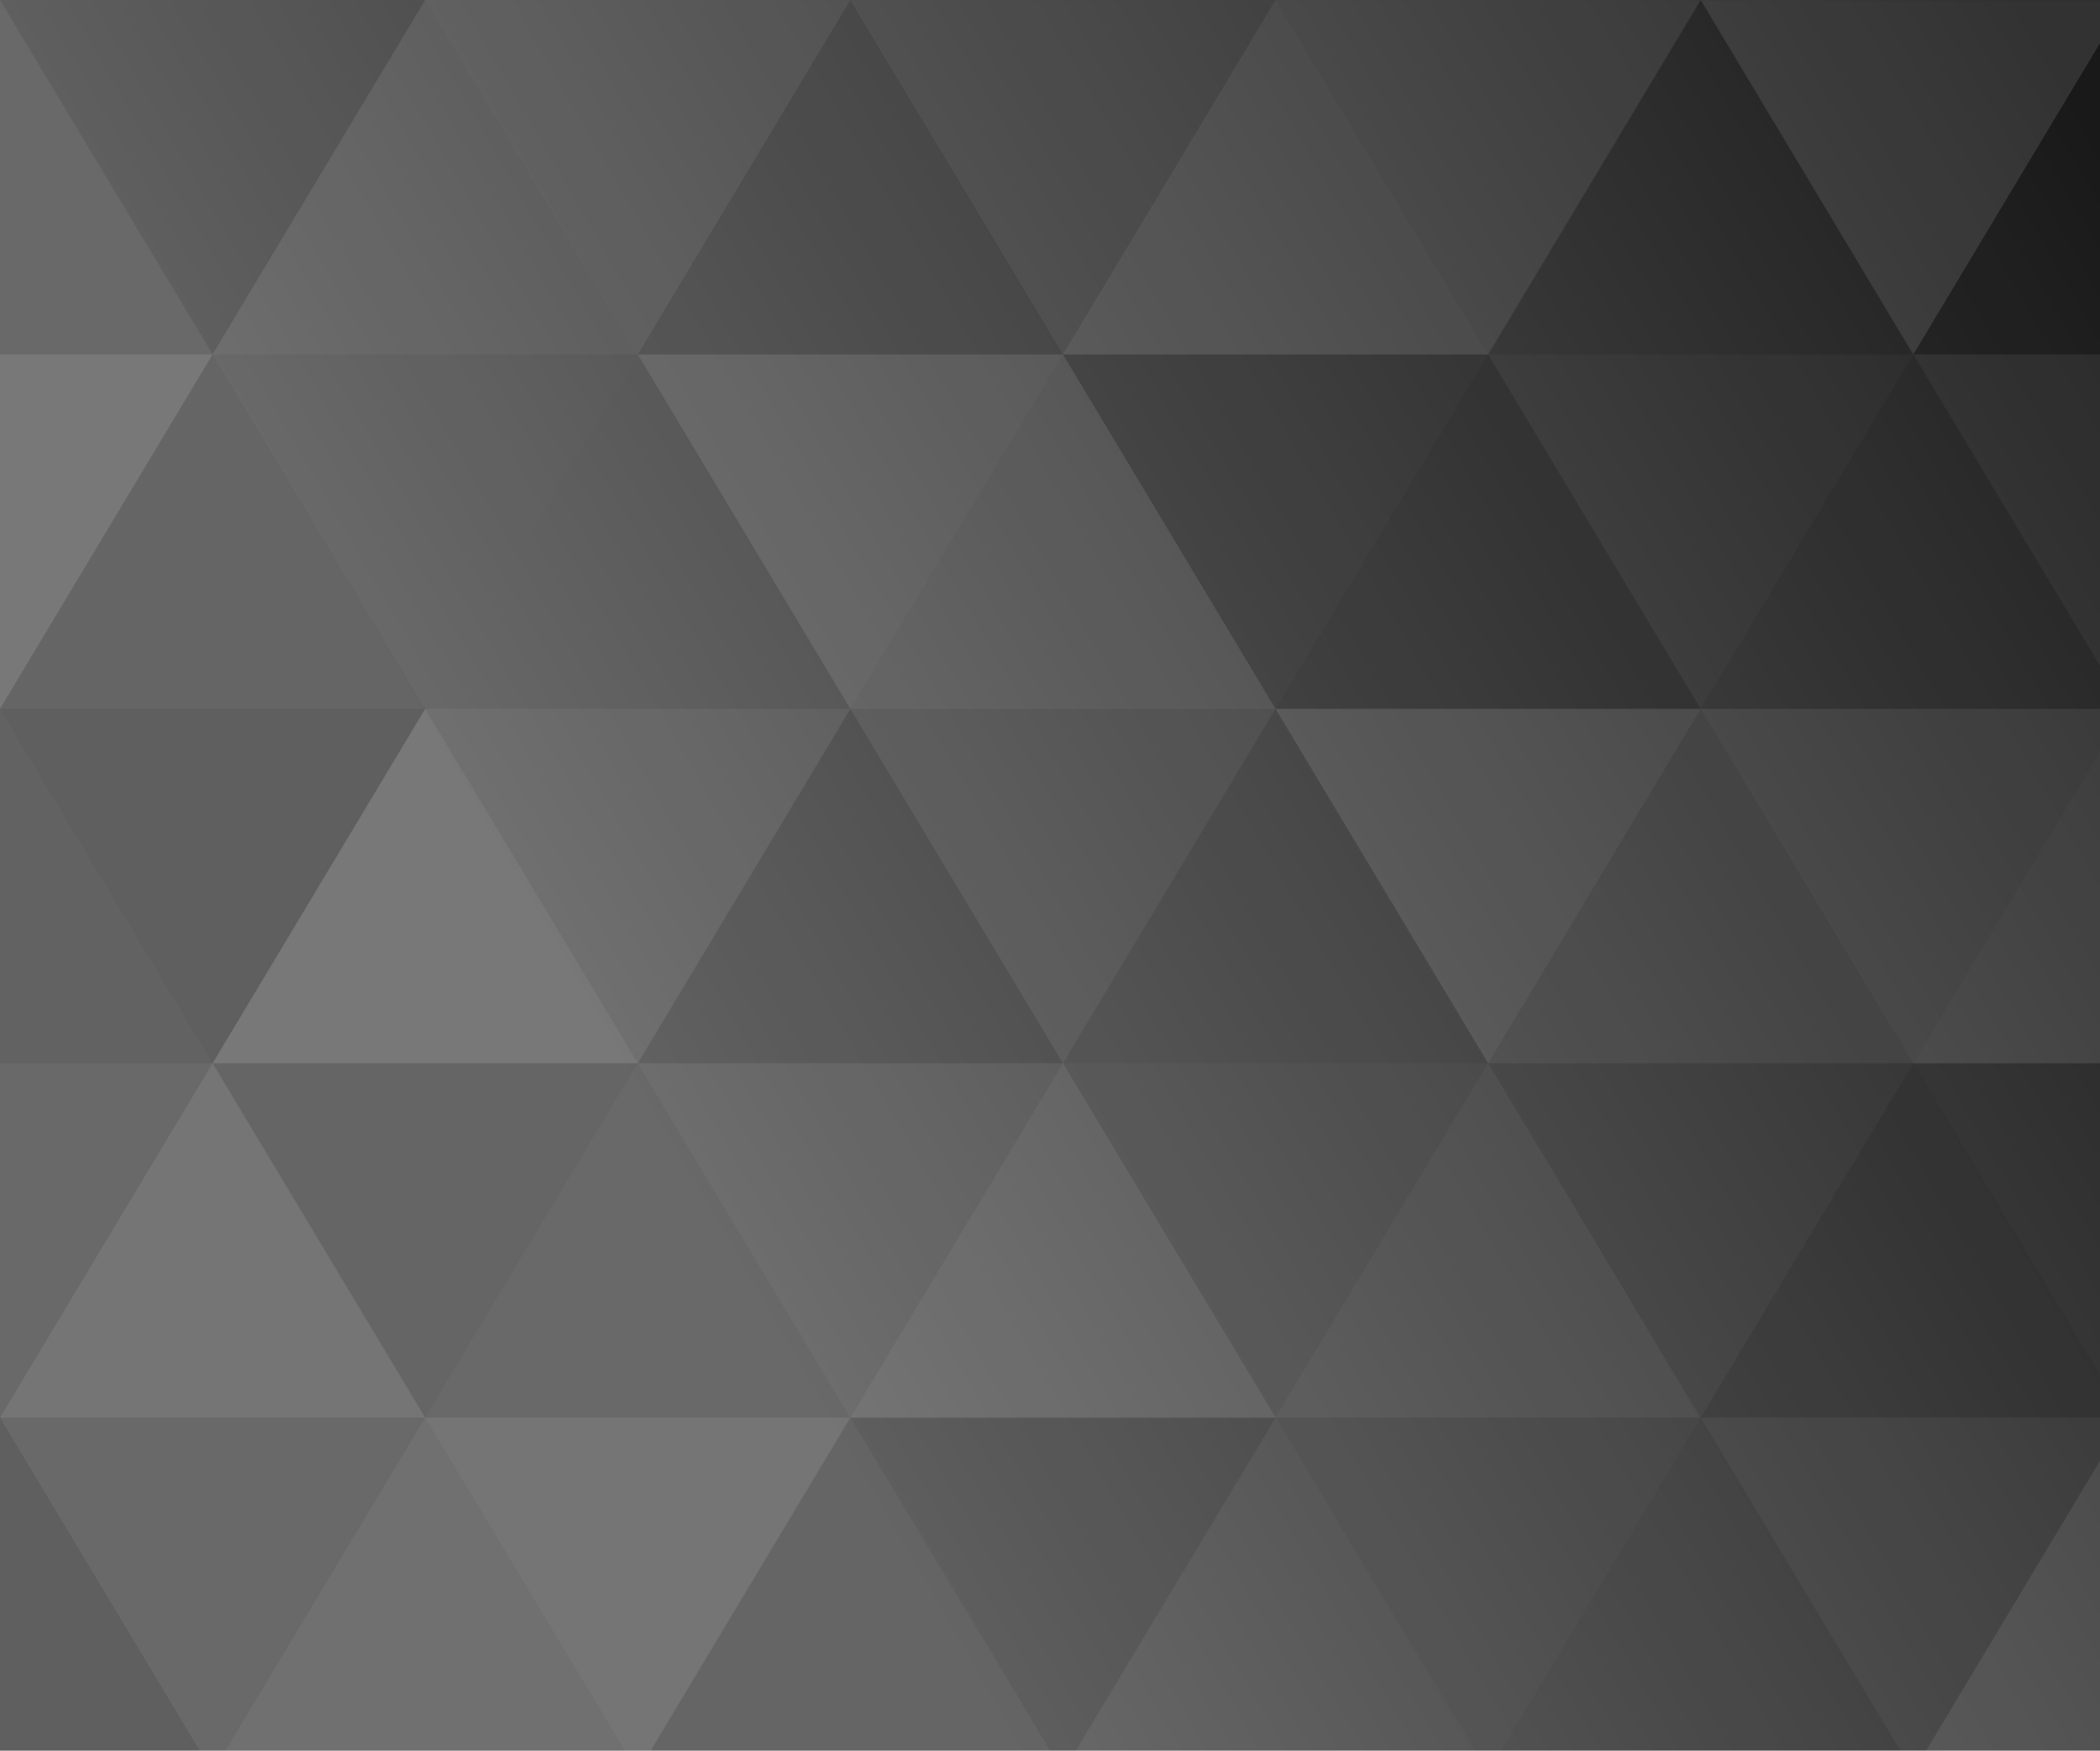
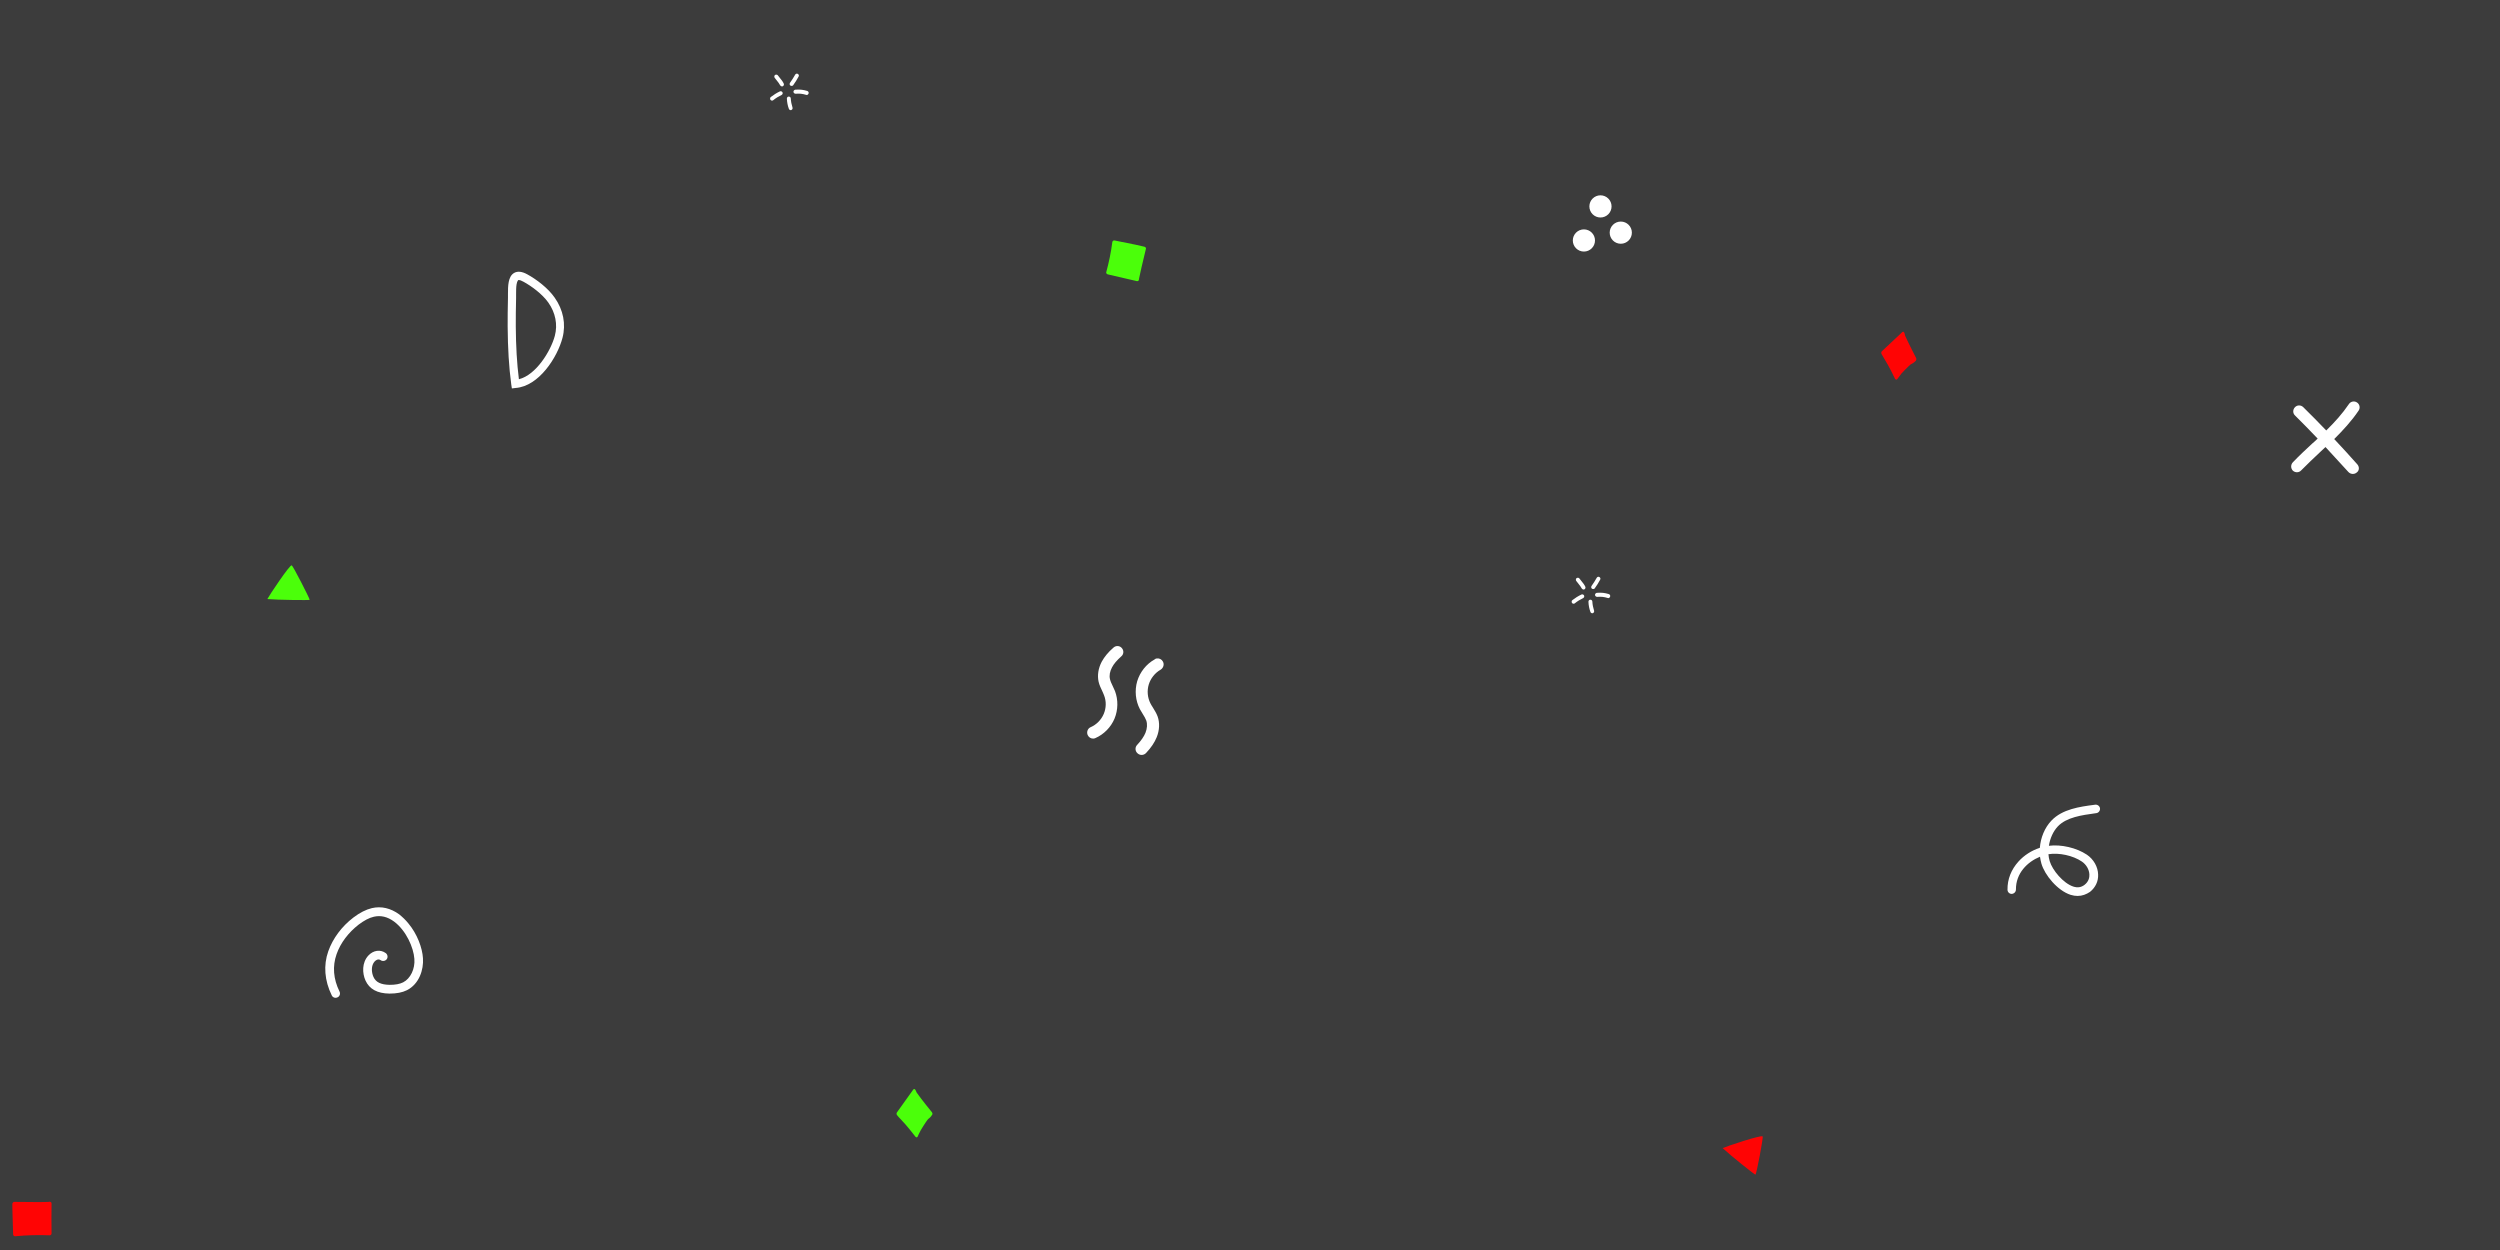
- <svg xmlns="http://www.w3.org/2000/svg" width="100%">
-   <rect fill="#696969" width="540" height="450" />
-   <defs>
-     <linearGradient id="a" gradientUnits="userSpaceOnUse" x1="0" x2="0" y1="0" y2="100%" gradientTransform="rotate(240)">
-       <stop offset="0" stop-color="#696969" />
-       <stop offset="1" stop-color="#1C1C1C" />
-     </linearGradient>
-     <pattern patternUnits="userSpaceOnUse" id="b" width="656" height="546.7" x="0" y="0" viewBox="0 0 1080 900">
-       <g fill-opacity="0.1">
-         <polygon fill="#444" points="90 150 0 300 180 300" />
-         <polygon points="90 150 180 0 0 0" />
-         <polygon fill="#AAA" points="270 150 360 0 180 0" />
-         <polygon fill="#DDD" points="450 150 360 300 540 300" />
-         <polygon fill="#999" points="450 150 540 0 360 0" />
-         <polygon points="630 150 540 300 720 300" />
-         <polygon fill="#DDD" points="630 150 720 0 540 0" />
-         <polygon fill="#444" points="810 150 720 300 900 300" />
-         <polygon fill="#FFF" points="810 150 900 0 720 0" />
-         <polygon fill="#DDD" points="990 150 900 300 1080 300" />
-         <polygon fill="#444" points="990 150 1080 0 900 0" />
-         <polygon fill="#DDD" points="90 450 0 600 180 600" />
-         <polygon points="90 450 180 300 0 300" />
-         <polygon fill="#666" points="270 450 180 600 360 600" />
-         <polygon fill="#AAA" points="270 450 360 300 180 300" />
-         <polygon fill="#DDD" points="450 450 360 600 540 600" />
-         <polygon fill="#999" points="450 450 540 300 360 300" />
-         <polygon fill="#999" points="630 450 540 600 720 600" />
-         <polygon fill="#FFF" points="630 450 720 300 540 300" />
-         <polygon points="810 450 720 600 900 600" />
-         <polygon fill="#DDD" points="810 450 900 300 720 300" />
-         <polygon fill="#AAA" points="990 450 900 600 1080 600" />
-         <polygon fill="#444" points="990 450 1080 300 900 300" />
-         <polygon fill="#222" points="90 750 0 900 180 900" />
-         <polygon points="270 750 180 900 360 900" />
-         <polygon fill="#DDD" points="270 750 360 600 180 600" />
-         <polygon points="450 750 540 600 360 600" />
-         <polygon points="630 750 540 900 720 900" />
-         <polygon fill="#444" points="630 750 720 600 540 600" />
-         <polygon fill="#AAA" points="810 750 720 900 900 900" />
-         <polygon fill="#666" points="810 750 900 600 720 600" />
-         <polygon fill="#999" points="990 750 900 900 1080 900" />
-         <polygon fill="#999" points="180 0 90 150 270 150" />
-         <polygon fill="#444" points="360 0 270 150 450 150" />
-         <polygon fill="#FFF" points="540 0 450 150 630 150" />
-         <polygon points="900 0 810 150 990 150" />
-         <polygon fill="#222" points="0 300 -90 450 90 450" />
-         <polygon fill="#FFF" points="0 300 90 150 -90 150" />
-         <polygon fill="#FFF" points="180 300 90 450 270 450" />
-         <polygon fill="#666" points="180 300 270 150 90 150" />
-         <polygon fill="#222" points="360 300 270 450 450 450" />
-         <polygon fill="#FFF" points="360 300 450 150 270 150" />
-         <polygon fill="#444" points="540 300 450 450 630 450" />
-         <polygon fill="#222" points="540 300 630 150 450 150" />
-         <polygon fill="#AAA" points="720 300 630 450 810 450" />
-         <polygon fill="#666" points="720 300 810 150 630 150" />
-         <polygon fill="#FFF" points="900 300 810 450 990 450" />
-         <polygon fill="#999" points="900 300 990 150 810 150" />
-         <polygon points="0 600 -90 750 90 750" />
-         <polygon fill="#666" points="0 600 90 450 -90 450" />
-         <polygon fill="#AAA" points="180 600 90 750 270 750" />
-         <polygon fill="#444" points="180 600 270 450 90 450" />
-         <polygon fill="#444" points="360 600 270 750 450 750" />
-         <polygon fill="#999" points="360 600 450 450 270 450" />
-         <polygon fill="#666" points="540 600 630 450 450 450" />
-         <polygon fill="#222" points="720 600 630 750 810 750" />
-         <polygon fill="#FFF" points="900 600 810 750 990 750" />
-         <polygon fill="#222" points="900 600 990 450 810 450" />
-         <polygon fill="#DDD" points="0 900 90 750 -90 750" />
-         <polygon fill="#444" points="180 900 270 750 90 750" />
-         <polygon fill="#FFF" points="360 900 450 750 270 750" />
-         <polygon fill="#AAA" points="540 900 630 750 450 750" />
-         <polygon fill="#FFF" points="720 900 810 750 630 750" />
-         <polygon fill="#222" points="900 900 990 750 810 750" />
-         <polygon fill="#222" points="1080 300 990 450 1170 450" />
-         <polygon fill="#FFF" points="1080 300 1170 150 990 150" />
-         <polygon points="1080 600 990 750 1170 750" />
-         <polygon fill="#666" points="1080 600 1170 450 990 450" />
-         <polygon fill="#DDD" points="1080 900 1170 750 990 750" />
-       </g>
-     </pattern>
-   </defs>
-   <rect x="0" y="0" fill="url(#a)" width="100%" height="100%" />
-   <rect x="0" y="0" fill="url(#b)" width="100%" height="100%" />
+ <svg xmlns="http://www.w3.org/2000/svg" width="1600" height="800" viewBox="0 0 1600 800">
+   <rect fill="#3C3C3C" width="1600" height="800" />
+   <path fill="#FF0404" d="M1102.5 734.8c2.5-1.2 24.8-8.6 25.6-7.5.5.7-3.9 23.8-4.6 24.5C1123.3 752.1 1107.5 739.5 1102.5 734.8zM1226.3 229.1c0-.1-4.9-9.4-7-14.2-.1-.3-.3-1.1-.4-1.6-.1-.4-.3-.7-.6-.9-.3-.2-.6-.1-.8.1l-13.1 12.3c0 0 0 0 0 0-.2.2-.3.5-.4.8 0 .3 0 .7.2 1 .1.1 1.4 2.5 2.1 3.6 2.4 3.7 6.5 12.1 6.5 12.2.2.3.4.5.7.6.3 0 .5-.1.7-.3 0 0 1.8-2.5 2.7-3.6 1.5-1.6 3-3.2 4.6-4.7 1.2-1.2 1.6-1.4 2.1-1.6.5-.3 1.1-.5 2.5-1.9C1226.5 230.4 1226.6 229.6 1226.3 229.1zM33 770.3C33 770.3 33 770.3 33 770.3c0-.7-.5-1.2-1.2-1.2-.1 0-.3 0-.4.1-1.6.2-14.3.1-22.2 0-.3 0-.6.1-.9.4-.2.2-.4.5-.4.9 0 .2 0 4.9.1 5.9l.4 13.6c0 .3.2.6.4.9.2.2.5.3.8.3 0 0 .1 0 .1 0 7.3-.7 14.7-.9 22-.6.3 0 .7-.1.9-.3.2-.2.4-.6.4-.9C32.9 783.3 32.9 776.2 33 770.3z" />
+   <path fill="#4BFF0A" d="M171.1 383.4c1.3-2.5 14.3-22 15.6-21.6.8.3 11.5 21.2 11.5 22.1C198.1 384.2 177.9 384 171.1 383.4zM596.4 711.8c-.1-.1-6.7-8.2-9.7-12.5-.2-.3-.5-1-.7-1.5-.2-.4-.4-.7-.7-.8-.3-.1-.6 0-.8.3L574 712c0 0 0 0 0 0-.2.2-.2.5-.2.9 0 .3.2.7.4.9.1.1 1.8 2.2 2.8 3.1 3.1 3.1 8.8 10.5 8.9 10.6.2.3.5.4.8.4.3 0 .5-.2.6-.5 0 0 1.2-2.8 2-4.1 1.1-1.9 2.3-3.7 3.5-5.5.9-1.4 1.3-1.7 1.7-2 .5-.4 1-.7 2.1-2.4C596.9 713.1 596.8 712.3 596.4 711.8zM727.5 179.9C727.5 179.9 727.5 179.9 727.5 179.9c.6.2 1.3-.2 1.4-.8 0-.1 0-.2 0-.4.2-1.4 2.8-12.6 4.5-19.5.1-.3 0-.6-.2-.8-.2-.3-.5-.4-.8-.5-.2 0-4.7-1.1-5.7-1.3l-13.4-2.7c-.3-.1-.7 0-.9.2-.2.2-.4.4-.5.6 0 0 0 .1 0 .1-.8 6.5-2.2 13.1-3.9 19.4-.1.3 0 .6.2.9.2.3.5.4.8.5C714.8 176.9 721.7 178.5 727.5 179.9zM728.5 178.1c-.1-.1-.2-.2-.4-.2C728.3 177.9 728.4 178 728.5 178.1z" />
+   <g fill="#FFF">
+     <path d="M699.6 472.7c-1.5 0-2.8-.8-3.5-2.3-.8-1.9 0-4.2 1.9-5 3.7-1.6 6.8-4.7 8.4-8.5 1.6-3.8 1.7-8.1.2-11.9-.3-.9-.8-1.8-1.2-2.8-.8-1.7-1.8-3.7-2.3-5.9-.9-4.1-.2-8.6 2-12.8 1.7-3.1 4.1-6.1 7.6-9.1 1.6-1.4 4-1.2 5.3.4 1.4 1.6 1.2 4-.4 5.3-2.8 2.5-4.7 4.7-5.9 7-1.4 2.6-1.9 5.3-1.3 7.6.3 1.4 1 2.8 1.7 4.3.5 1.1 1 2.2 1.5 3.3 2.1 5.6 2 12-.3 17.6-2.3 5.5-6.8 10.1-12.3 12.5C700.6 472.6 700.1 472.7 699.6 472.7zM740.4 421.4c1.5-.2 3 .5 3.8 1.9 1.1 1.8.4 4.2-1.4 5.3-3.7 2.1-6.4 5.6-7.6 9.5-1.2 4-.8 8.4 1.1 12.1.4.9 1 1.7 1.6 2.7 1 1.7 2.2 3.5 3 5.7 1.4 4 1.2 8.7-.6 13.2-1.4 3.4-3.5 6.6-6.8 10.1-1.5 1.6-3.9 1.7-5.5.2-1.6-1.4-1.7-3.9-.2-5.4 2.6-2.8 4.3-5.3 5.3-7.7 1.1-2.8 1.3-5.6.5-7.9-.5-1.3-1.3-2.7-2.2-4.1-.6-1-1.3-2.1-1.9-3.2-2.8-5.4-3.4-11.9-1.7-17.8 1.8-5.9 5.8-11 11.2-14C739.4 421.6 739.9 421.4 740.4 421.4zM261.3 590.9c5.7 6.8 9 15.7 9.4 22.4.5 7.3-2.4 16.4-10.2 20.4-3 1.5-6.7 2.2-11.2 2.2-7.9-.1-12.9-2.9-15.4-8.4-2.1-4.7-2.3-11.4 1.8-15.9 3.2-3.5 7.8-4.1 11.2-1.6 1.2.9 1.5 2.7.6 3.9-.9 1.2-2.7 1.5-3.9.6-1.8-1.3-3.6.6-3.8.8-2.4 2.6-2.1 7-.8 9.9 1.5 3.4 4.7 5 10.4 5.1 3.6 0 6.4-.5 8.6-1.6 4.7-2.4 7.7-8.6 7.2-15-.5-7.3-5.3-18.2-13-23.9-4.2-3.1-8.5-4.1-12.9-3.1-3.1.7-6.2 2.4-9.7 5-6.6 5.1-11.7 11.8-14.2 19-2.7 7.7-2.1 15.8 1.9 23.9.7 1.4.1 3.1-1.3 3.7-1.4.7-3.1.1-3.7-1.3-4.6-9.4-5.4-19.2-2.2-28.2 2.9-8.2 8.6-15.9 16.1-21.6 4.1-3.1 8-5.1 11.8-6 6-1.4 12 0 17.5 4C257.6 586.9 259.6 588.8 261.3 590.9z" />
+     <circle cx="1013.7" cy="153.9" r="7.1" />
+     <circle cx="1024.3" cy="132.1" r="7.1" />
+     <circle cx="1037.3" cy="148.9" r="7.1" />
+     <path d="M1508.7 297.2c-4.8-5.4-9.7-10.8-14.8-16.2 5.6-5.6 11.1-11.5 15.6-18.2 1.2-1.7.7-4.1-1-5.2-1.7-1.2-4.1-.7-5.2 1-4.2 6.2-9.1 11.6-14.5 16.9-4.8-5-9.7-10-14.7-14.9-1.5-1.5-3.9-1.5-5.3 0-1.5 1.5-1.5 3.9 0 5.3 4.9 4.8 9.7 9.8 14.5 14.8-1.1 1.1-2.3 2.2-3.5 3.2-4.1 3.8-8.4 7.8-12.4 12-1.4 1.5-1.4 3.8 0 5.3 0 0 0 0 0 0 1.5 1.4 3.9 1.4 5.3-.1 3.9-4 8.1-7.9 12.1-11.7 1.2-1.1 2.3-2.2 3.5-3.3 4.9 5.3 9.8 10.6 14.6 15.9.1.1.1.1.2.2 1.4 1.4 3.7 1.5 5.2.2C1510 301.2 1510.1 298.8 1508.7 297.2zM327.6 248.6l-.4-2.6c-1.5-11.1-2.2-23.2-2.3-37 0-5.5 0-11.5.2-18.5 0-.7 0-1.5 0-2.3 0-5 0-11.2 3.9-13.5 2.2-1.3 5.1-1 8.5.9 5.7 3.1 13.2 8.7 17.5 14.9 5.5 7.8 7.3 16.9 5 25.7-3.2 12.3-15 31-30 32.1L327.6 248.6zM332.1 179.2c-.2 0-.3 0-.4.1-.1.1-.7.5-1.1 2.7-.3 1.9-.3 4.2-.3 6.3 0 .8 0 1.7 0 2.4-.2 6.9-.2 12.8-.2 18.3.1 12.5.7 23.5 2 33.7 11-2.7 20.4-18.1 23-27.8 1.9-7.2.4-14.8-4.2-21.3l0 0C347 188.1 340 183 335 180.3 333.6 179.5 332.6 179.2 332.1 179.2zM516.3 60.8c-.1 0-.2 0-.4-.1-2.4-.7-4-.9-6.7-.7-.7 0-1.3-.5-1.4-1.2 0-.7.5-1.3 1.2-1.4 3.1-.2 4.9 0 7.6.8.7.2 1.1.9.9 1.6C517.3 60.4 516.8 60.8 516.3 60.8zM506.1 70.5c-.5 0-1-.3-1.2-.8-.8-2.1-1.2-4.3-1.3-6.6 0-.7.5-1.3 1.2-1.3.7 0 1.3.5 1.3 1.2.1 2 .5 3.9 1.1 5.8.2.7-.1 1.4-.8 1.6C506.4 70.5 506.2 70.5 506.1 70.5zM494.1 64.4c-.4 0-.8-.2-1-.5-.4-.6-.3-1.4.2-1.8 1.8-1.4 3.7-2.6 5.8-3.6.6-.3 1.4 0 1.7.6.3.6 0 1.4-.6 1.7-1.9.9-3.7 2-5.3 3.3C494.7 64.3 494.4 64.4 494.1 64.4zM500.5 55.3c-.5 0-.9-.3-1.2-.7-.5-1-1.2-1.9-2.4-3.4-.3-.4-.7-.9-1.1-1.4-.4-.6-.3-1.4.2-1.8.6-.4 1.4-.3 1.8.2.4.5.8 1 1.1 1.4 1.3 1.6 2.1 2.6 2.7 3.9.3.6 0 1.4-.6 1.7C500.9 55.3 500.7 55.3 500.5 55.3zM506.7 55c-.3 0-.5-.1-.8-.2-.6-.4-.7-1.2-.3-1.8 1.2-1.7 2.3-3.4 3.3-5.2.3-.6 1.1-.9 1.7-.5.6.3.9 1.1.5 1.7-1 1.9-2.2 3.8-3.5 5.6C507.4 54.8 507.1 55 506.7 55zM1029.3 382.8c-.1 0-.2 0-.4-.1-2.4-.7-4-.9-6.7-.7-.7 0-1.3-.5-1.4-1.2 0-.7.5-1.3 1.2-1.4 3.1-.2 4.9 0 7.6.8.7.2 1.1.9.9 1.6C1030.3 382.4 1029.8 382.8 1029.3 382.8zM1019.1 392.5c-.5 0-1-.3-1.2-.8-.8-2.1-1.2-4.3-1.3-6.6 0-.7.5-1.3 1.2-1.3.7 0 1.3.5 1.3 1.2.1 2 .5 3.9 1.1 5.8.2.7-.1 1.4-.8 1.6C1019.4 392.5 1019.2 392.5 1019.1 392.5zM1007.1 386.4c-.4 0-.8-.2-1-.5-.4-.6-.3-1.4.2-1.8 1.8-1.4 3.7-2.6 5.8-3.6.6-.3 1.4 0 1.7.6.3.6 0 1.4-.6 1.7-1.9.9-3.7 2-5.3 3.3C1007.7 386.3 1007.4 386.4 1007.1 386.4zM1013.5 377.3c-.5 0-.9-.3-1.2-.7-.5-1-1.2-1.9-2.4-3.4-.3-.4-.7-.9-1.1-1.4-.4-.6-.3-1.4.2-1.8.6-.4 1.4-.3 1.8.2.4.5.8 1 1.1 1.4 1.3 1.6 2.1 2.6 2.7 3.9.3.6 0 1.4-.6 1.7C1013.9 377.3 1013.7 377.3 1013.5 377.3zM1019.7 377c-.3 0-.5-.1-.8-.2-.6-.4-.7-1.2-.3-1.8 1.2-1.7 2.3-3.4 3.3-5.2.3-.6 1.1-.9 1.7-.5.6.3.9 1.1.5 1.7-1 1.9-2.2 3.8-3.5 5.6C1020.4 376.8 1020.1 377 1019.7 377zM1329.7 573.4c-1.4 0-2.9-.2-4.5-.7-8.4-2.7-16.6-12.7-18.7-20-.4-1.4-.7-2.9-.9-4.4-8.1 3.3-15.5 10.6-15.4 21 0 1.5-1.2 2.7-2.7 2.8 0 0 0 0 0 0-1.5 0-2.7-1.2-2.7-2.7-.1-6.7 2.4-12.9 7-18 3.6-4 8.4-7.1 13.7-8.8.5-6.5 3.1-12.9 7.4-17.4 7-7.4 18.2-8.9 27.3-10.1l.7-.1c1.5-.2 2.9.9 3.1 2.3.2 1.5-.9 2.9-2.3 3.1l-.7.1c-8.6 1.2-18.4 2.5-24 8.4-3 3.2-5 7.7-5.7 12.4 7.9-1 17.7 1.3 24.3 5.7 4.3 2.9 7.1 7.8 7.2 12.7.2 4.3-1.7 8.3-5.2 11.1C1335.2 572.4 1332.6 573.4 1329.7 573.4zM1311 546.7c.1 1.5.4 3 .8 4.4 1.7 5.8 8.7 14.2 15.1 16.3 2.8.9 5.1.5 7.2-1.1 2.7-2.1 3.2-4.8 3.1-6.6-.1-3.2-2-6.4-4.8-8.3C1326.7 547.5 1317.7 545.6 1311 546.7z" />
+   </g>
</svg>
